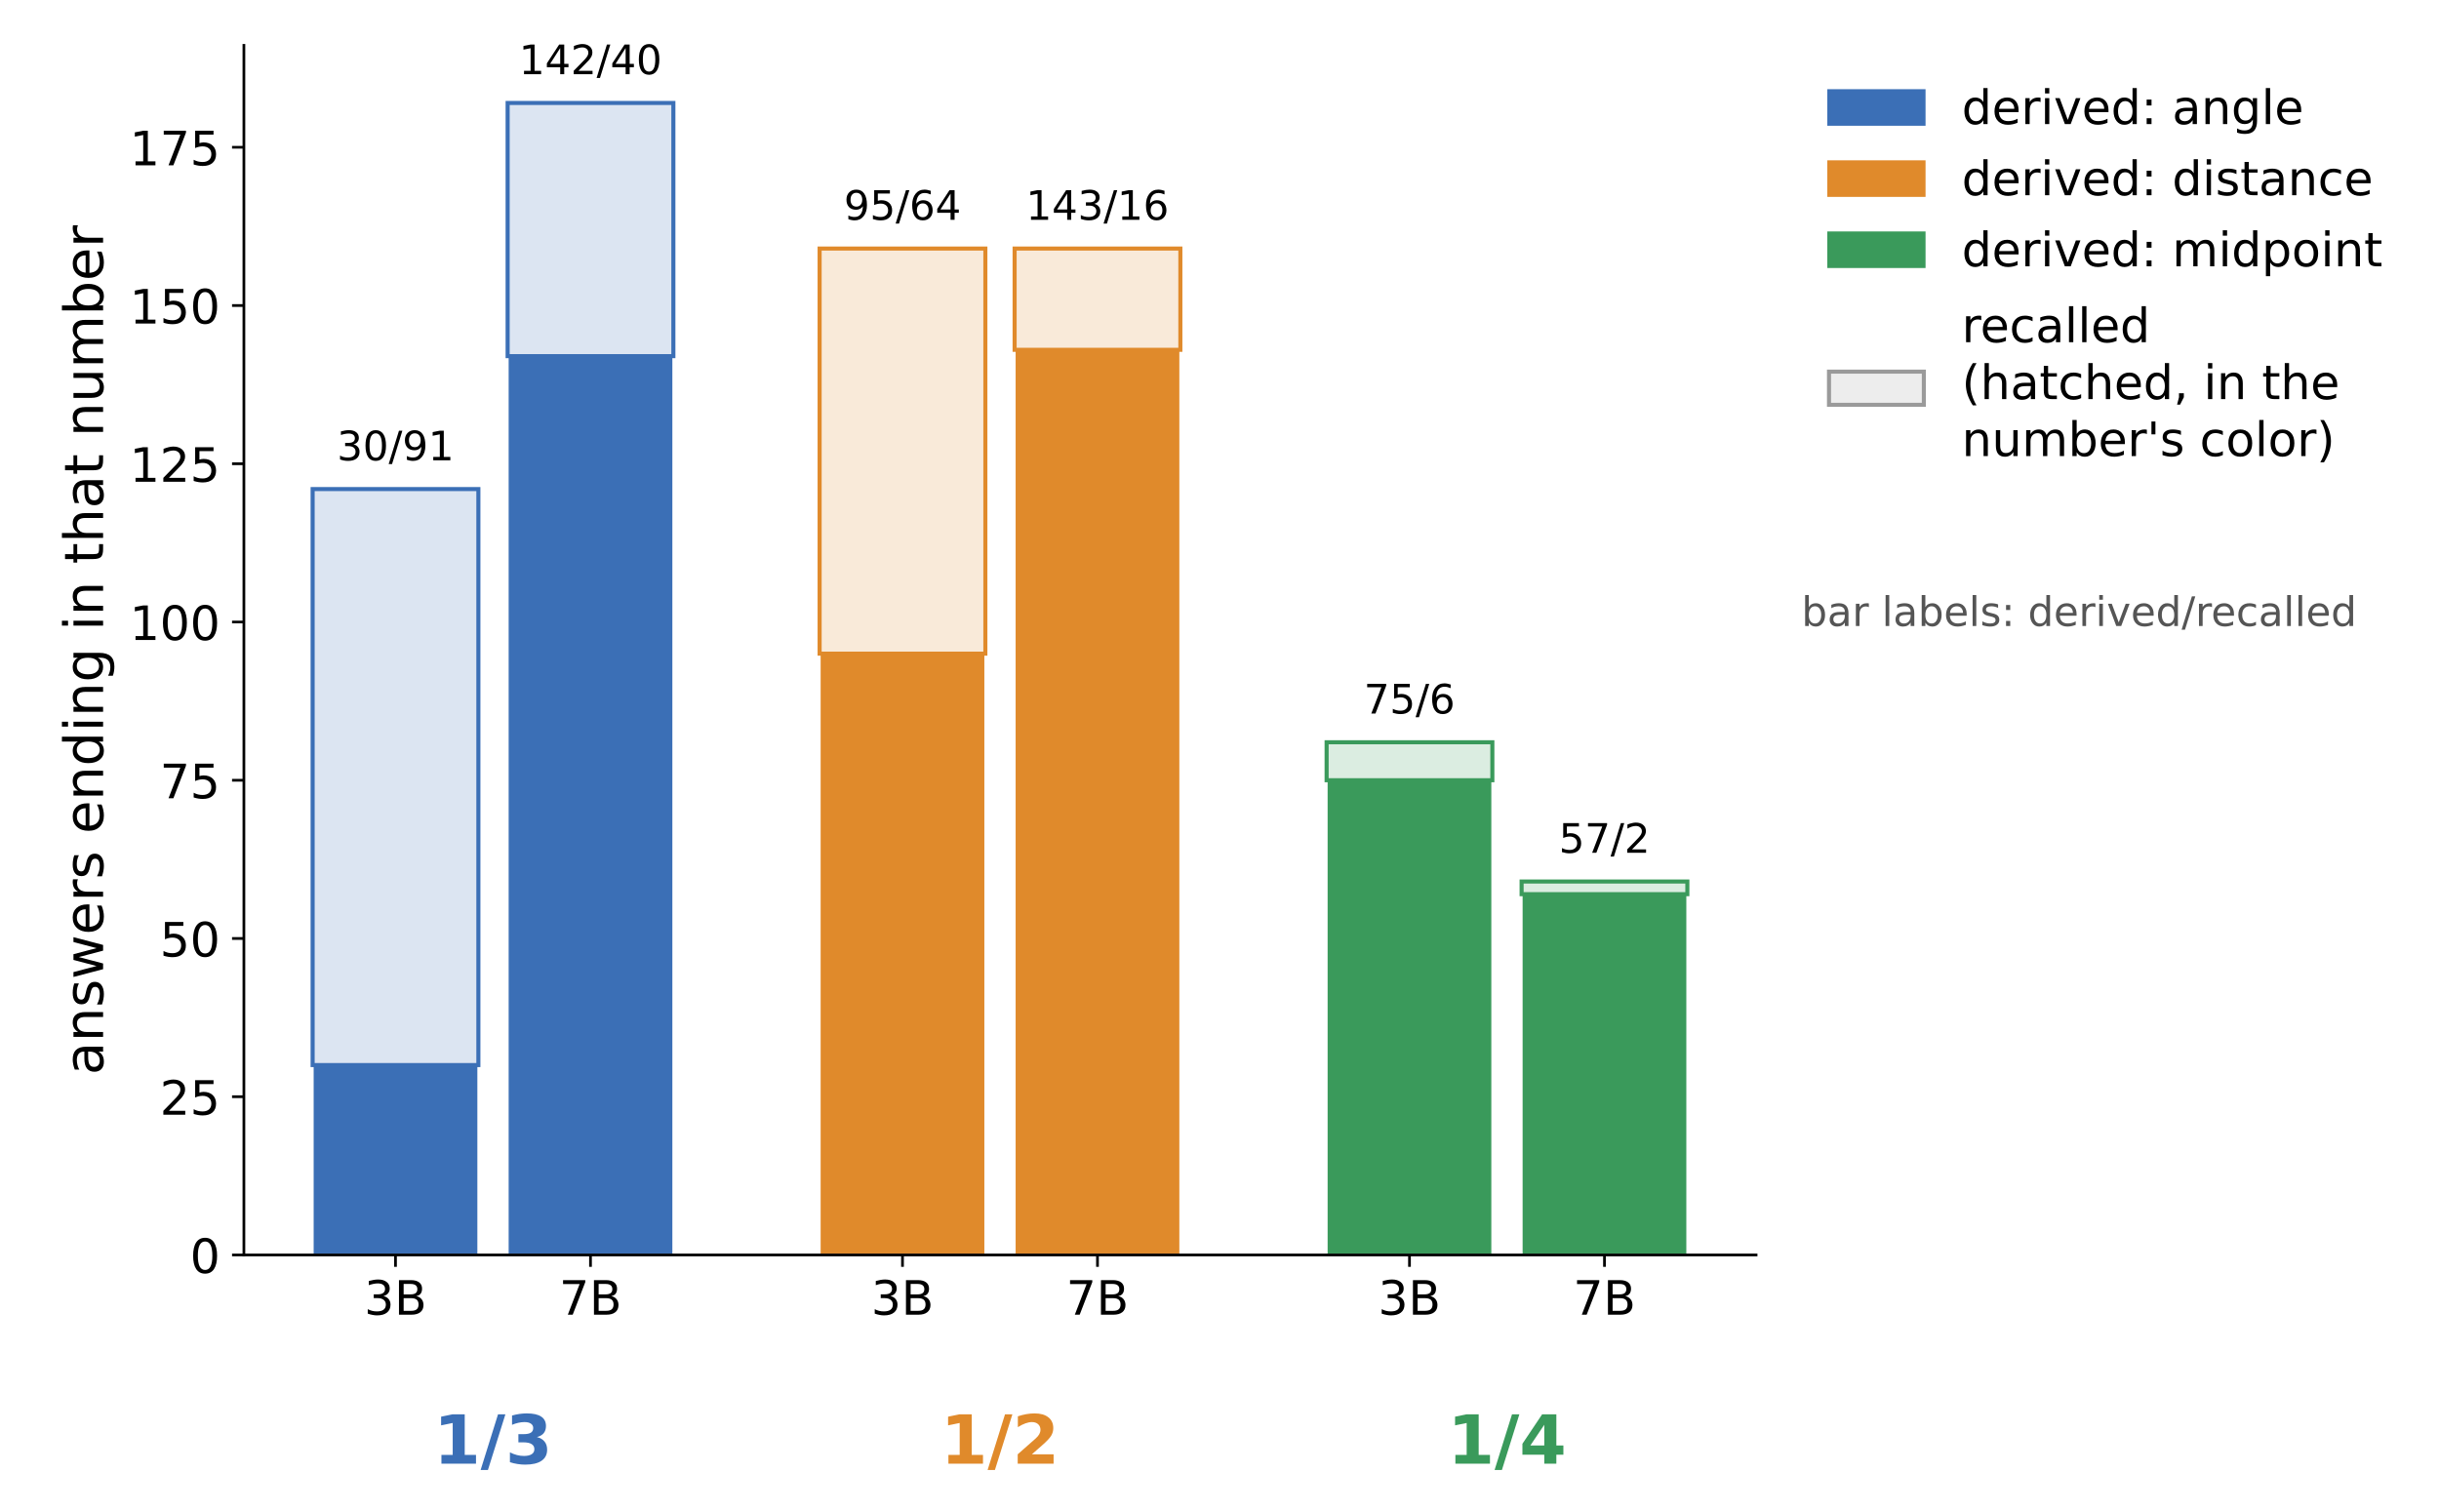
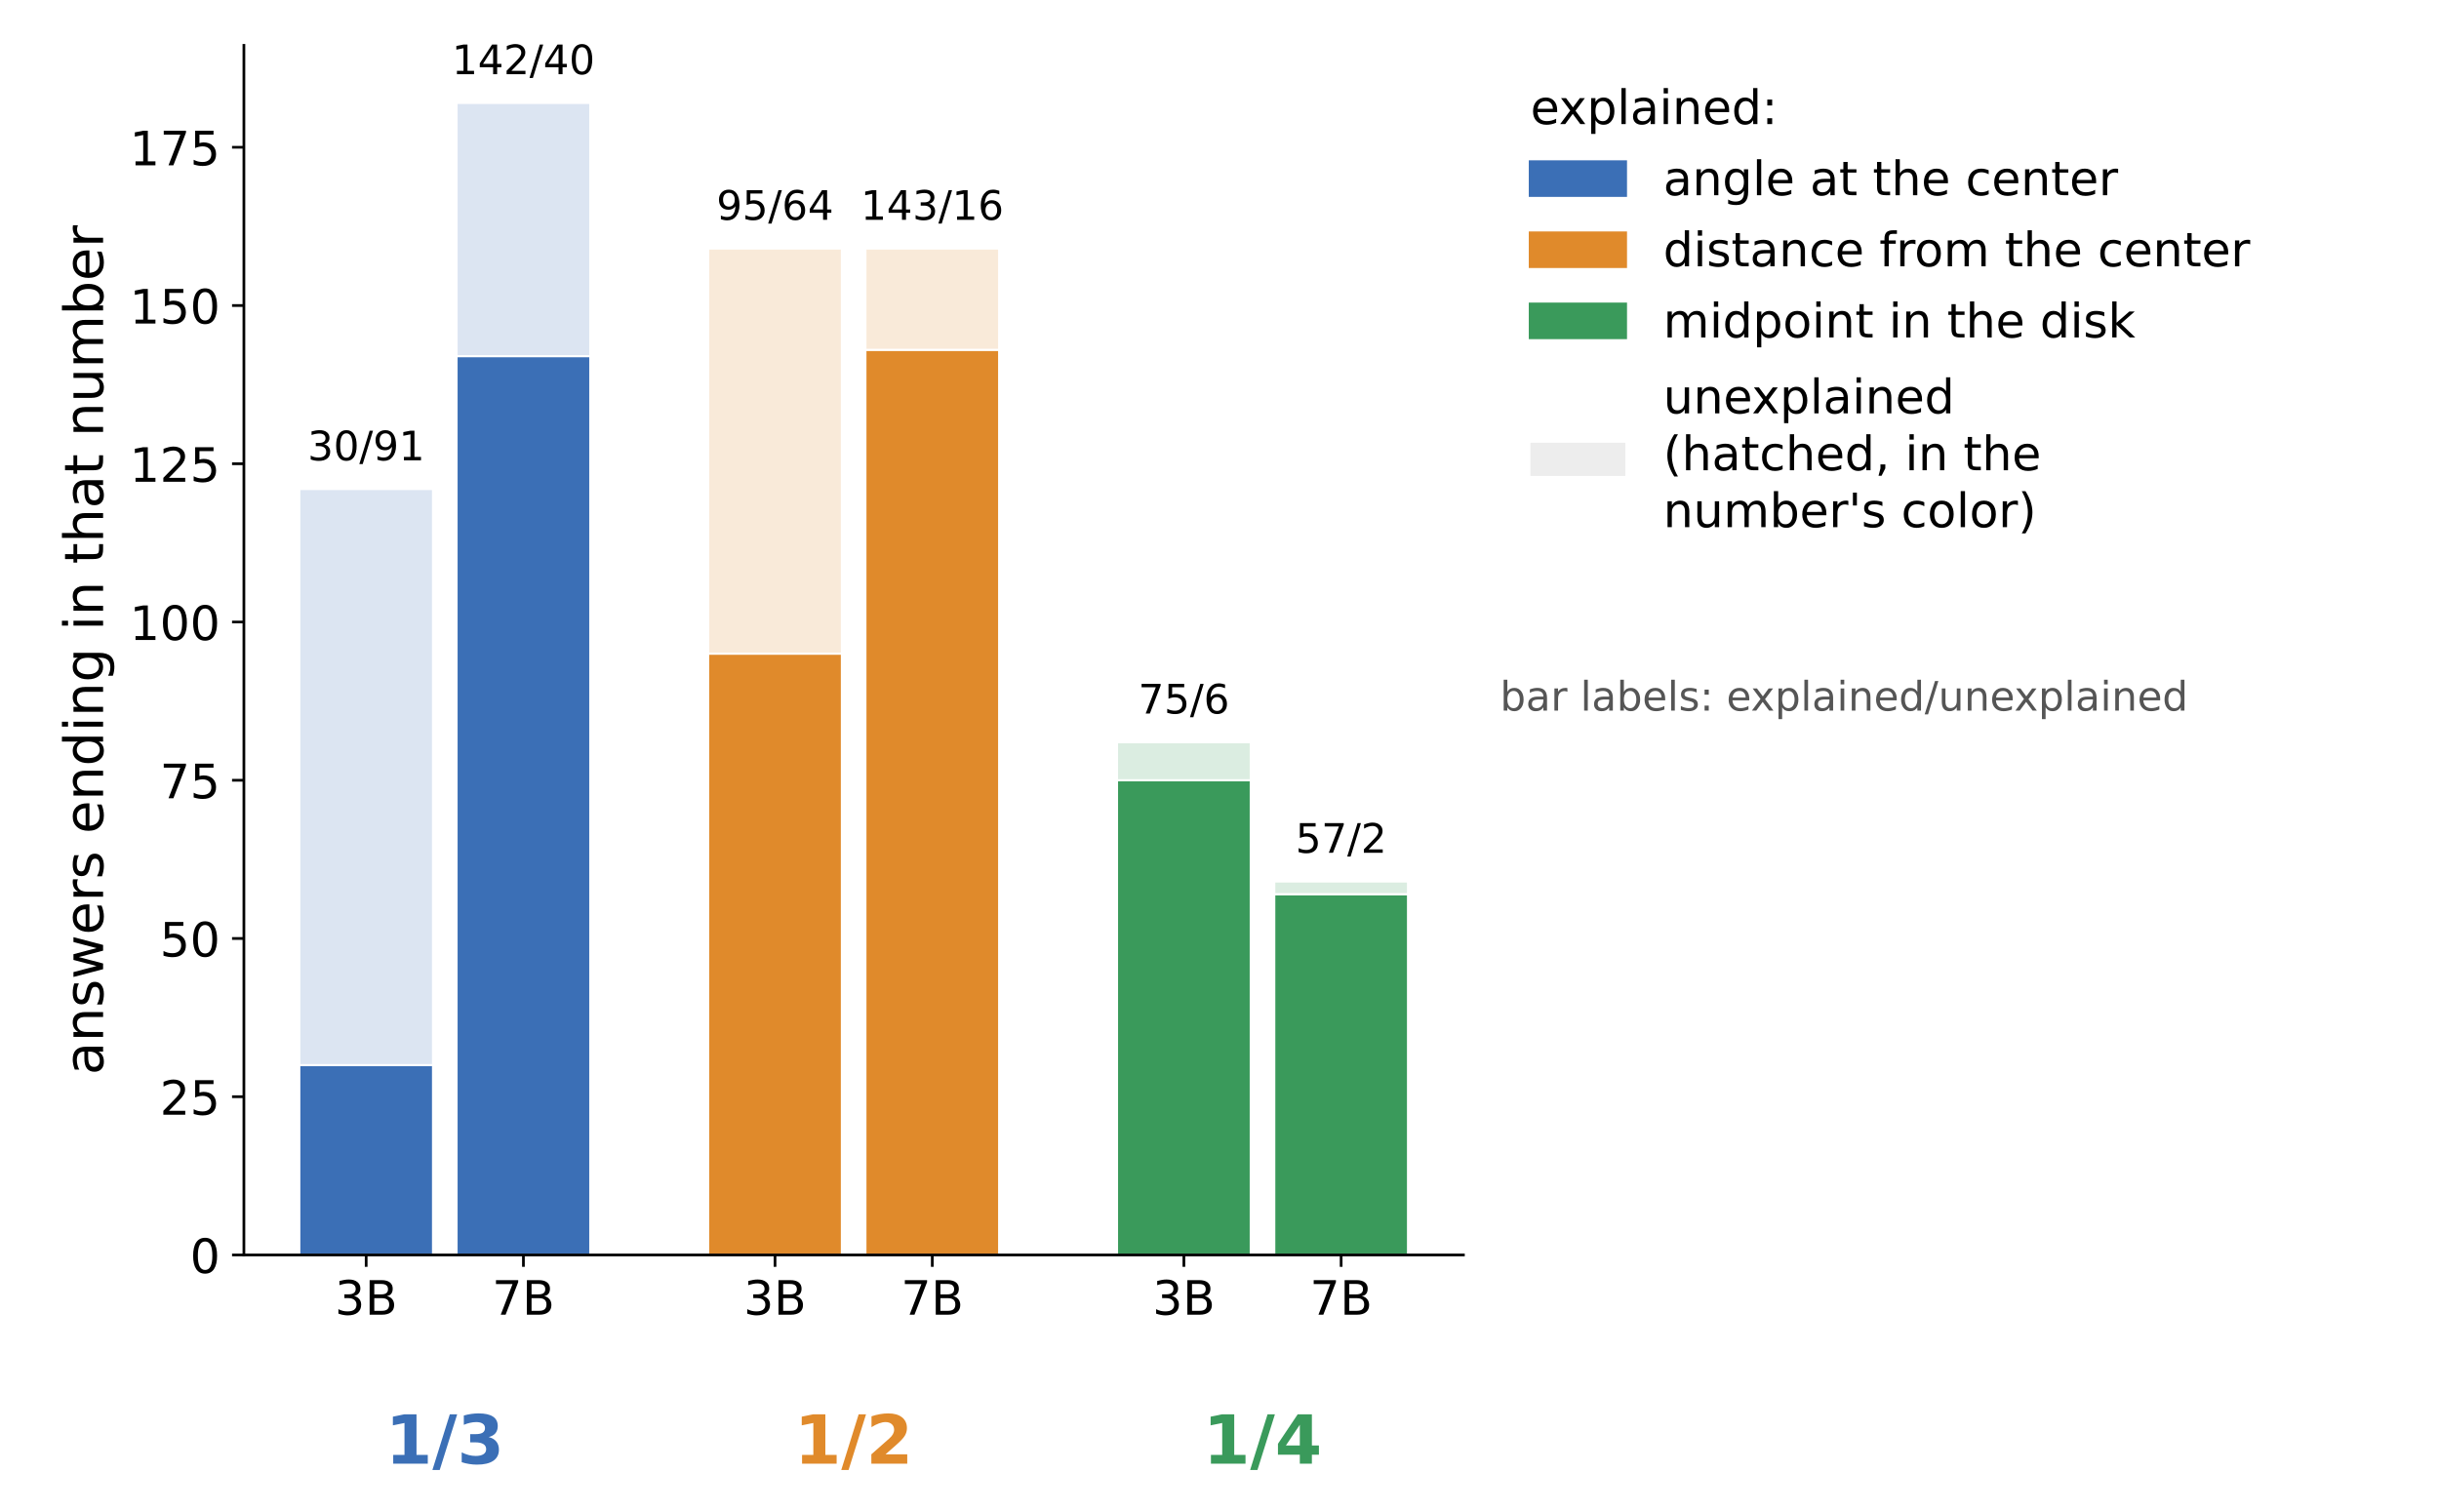
<svg xmlns="http://www.w3.org/2000/svg" xmlns:xlink="http://www.w3.org/1999/xlink" width="720pt" height="446.4pt" viewBox="0 0 720 446.4" version="1.1">
  <defs>
    <style type="text/css">*{stroke-linejoin: round; stroke-linecap: butt}</style>
  </defs>
  <g id="figure_1">
    <g id="patch_1">
      <path d="M 0 446.4  L 720 446.4  L 720 0  L 0 0  z " style="fill: #ffffff" />
    </g>
    <g id="axes_1">
      <g id="patch_2">
-         <path d="M 72 370.512  L 518.4 370.512  L 518.4 13.392  L 72 13.392  z " style="fill: #ffffff" />
+         <path d="M 72 370.512  L 432 370.512  L 432 13.392  L 72 13.392  z " style="fill: #ffffff" />
      </g>
      <g id="patch_3">
-         <path d="M 92.291 370.512  L 141.219 370.512  L 141.219 314.449  L 92.291 314.449  z " clip-path="url(#p66e56a28c6)" style="fill: #3b6fb6; stroke: #ffffff; stroke-width: 0.6; stroke-linejoin: miter" />
+         <path d="M 88.364 370.512  L 127.822 370.512  L 127.822 314.449  L 88.364 314.449  z " clip-path="url(#p44758e4e9a)" style="fill: #3b6fb6; stroke: #ffffff; stroke-width: 0.6; stroke-linejoin: miter" />
      </g>
      <g id="patch_4">
-         <path d="M 92.291 314.449  L 141.219 314.449  L 141.219 144.392  L 92.291 144.392  z " clip-path="url(#p66e56a28c6)" style="fill: url(#hb8c8ea4cb9); fill-opacity: 0.18; stroke: #3b6fb6; stroke-width: 1.2; stroke-linejoin: miter" />
+         <path d="M 88.364 314.449  L 127.822 314.449  L 127.822 144.392  L 88.364 144.392  z " clip-path="url(#p44758e4e9a)" style="fill: url(#hfc25419e8a); fill-opacity: 0.18" />
      </g>
      <g id="patch_5">
-         <path d="M 149.854 370.512  L 198.782 370.512  L 198.782 105.148  L 149.854 105.148  z " clip-path="url(#p66e56a28c6)" style="fill: #3b6fb6; stroke: #ffffff; stroke-width: 0.6; stroke-linejoin: miter" />
+         <path d="M 88.364 314.449  L 127.822 314.449  L 127.822 144.392  L 88.364 144.392  L 88.364 314.449  z " clip-path="url(#p44758e4e9a)" style="fill: none; stroke: #ffffff; stroke-width: 0.6; stroke-linejoin: miter" />
      </g>
      <g id="patch_6">
-         <path d="M 149.854 105.148  L 198.782 105.148  L 198.782 30.398  L 149.854 30.398  z " clip-path="url(#p66e56a28c6)" style="fill: url(#hb8c8ea4cb9); fill-opacity: 0.18; stroke: #3b6fb6; stroke-width: 1.2; stroke-linejoin: miter" />
+         <path d="M 134.785 370.512  L 174.244 370.512  L 174.244 105.148  L 134.785 105.148  z " clip-path="url(#p44758e4e9a)" style="fill: #3b6fb6; stroke: #ffffff; stroke-width: 0.6; stroke-linejoin: miter" />
      </g>
      <g id="patch_7">
-         <path d="M 241.954 370.512  L 290.883 370.512  L 290.883 192.98  L 241.954 192.98  z " clip-path="url(#p66e56a28c6)" style="fill: #e08a2b; stroke: #ffffff; stroke-width: 0.6; stroke-linejoin: miter" />
+         <path d="M 134.785 105.148  L 174.244 105.148  L 174.244 30.398  L 134.785 30.398  z " clip-path="url(#p44758e4e9a)" style="fill: url(#hfc25419e8a); fill-opacity: 0.18" />
      </g>
      <g id="patch_8">
-         <path d="M 241.954 192.98  L 290.883 192.98  L 290.883 73.379  L 241.954 73.379  z " clip-path="url(#p66e56a28c6)" style="fill: url(#hbbf4403961); fill-opacity: 0.18; stroke: #e08a2b; stroke-width: 1.2; stroke-linejoin: miter" />
+         <path d="M 134.785 105.148  L 174.244 105.148  L 174.244 30.398  L 134.785 30.398  L 134.785 105.148  z " clip-path="url(#p44758e4e9a)" style="fill: none; stroke: #ffffff; stroke-width: 0.6; stroke-linejoin: miter" />
      </g>
      <g id="patch_9">
-         <path d="M 299.517 370.512  L 348.446 370.512  L 348.446 103.279  L 299.517 103.279  z " clip-path="url(#p66e56a28c6)" style="fill: #e08a2b; stroke: #ffffff; stroke-width: 0.6; stroke-linejoin: miter" />
+         <path d="M 209.06 370.512  L 248.518 370.512  L 248.518 192.98  L 209.06 192.98  z " clip-path="url(#p44758e4e9a)" style="fill: #e08a2b; stroke: #ffffff; stroke-width: 0.6; stroke-linejoin: miter" />
      </g>
      <g id="patch_10">
-         <path d="M 299.517 103.279  L 348.446 103.279  L 348.446 73.379  L 299.517 73.379  z " clip-path="url(#p66e56a28c6)" style="fill: url(#hbbf4403961); fill-opacity: 0.18; stroke: #e08a2b; stroke-width: 1.2; stroke-linejoin: miter" />
+         <path d="M 209.06 192.98  L 248.518 192.98  L 248.518 73.379  L 209.06 73.379  z " clip-path="url(#p44758e4e9a)" style="fill: url(#h25a2dd1331); fill-opacity: 0.18" />
      </g>
      <g id="patch_11">
-         <path d="M 391.618 370.512  L 440.546 370.512  L 440.546 230.355  L 391.618 230.355  z " clip-path="url(#p66e56a28c6)" style="fill: #3a9a5b; stroke: #ffffff; stroke-width: 0.6; stroke-linejoin: miter" />
+         <path d="M 209.06 192.98  L 248.518 192.98  L 248.518 73.379  L 209.06 73.379  L 209.06 192.98  z " clip-path="url(#p44758e4e9a)" style="fill: none; stroke: #ffffff; stroke-width: 0.6; stroke-linejoin: miter" />
      </g>
      <g id="patch_12">
-         <path d="M 391.618 230.355  L 440.546 230.355  L 440.546 219.142  L 391.618 219.142  z " clip-path="url(#p66e56a28c6)" style="fill: url(#hfd6afb99ba); fill-opacity: 0.18; stroke: #3a9a5b; stroke-width: 1.2; stroke-linejoin: miter" />
+         <path d="M 255.482 370.512  L 294.94 370.512  L 294.94 103.279  L 255.482 103.279  z " clip-path="url(#p44758e4e9a)" style="fill: #e08a2b; stroke: #ffffff; stroke-width: 0.6; stroke-linejoin: miter" />
      </g>
      <g id="patch_13">
-         <path d="M 449.181 370.512  L 498.109 370.512  L 498.109 263.993  L 449.181 263.993  z " clip-path="url(#p66e56a28c6)" style="fill: #3a9a5b; stroke: #ffffff; stroke-width: 0.6; stroke-linejoin: miter" />
+         <path d="M 255.482 103.279  L 294.94 103.279  L 294.94 73.379  L 255.482 73.379  z " clip-path="url(#p44758e4e9a)" style="fill: url(#h25a2dd1331); fill-opacity: 0.18" />
      </g>
      <g id="patch_14">
-         <path d="M 449.181 263.993  L 498.109 263.993  L 498.109 260.255  L 449.181 260.255  z " clip-path="url(#p66e56a28c6)" style="fill: url(#hfd6afb99ba); fill-opacity: 0.18; stroke: #3a9a5b; stroke-width: 1.2; stroke-linejoin: miter" />
+         <path d="M 255.482 103.279  L 294.94 103.279  L 294.94 73.379  L 255.482 73.379  L 255.482 103.279  z " clip-path="url(#p44758e4e9a)" style="fill: none; stroke: #ffffff; stroke-width: 0.6; stroke-linejoin: miter" />
+       </g>
+       <g id="patch_15">
+         <path d="M 329.756 370.512  L 369.215 370.512  L 369.215 230.355  L 329.756 230.355  z " clip-path="url(#p44758e4e9a)" style="fill: #3a9a5b; stroke: #ffffff; stroke-width: 0.6; stroke-linejoin: miter" />
+       </g>
+       <g id="patch_16">
+         <path d="M 329.756 230.355  L 369.215 230.355  L 369.215 219.142  L 329.756 219.142  z " clip-path="url(#p44758e4e9a)" style="fill: url(#h99ee262698); fill-opacity: 0.18" />
+       </g>
+       <g id="patch_17">
+         <path d="M 329.756 230.355  L 369.215 230.355  L 369.215 219.142  L 329.756 219.142  L 329.756 230.355  z " clip-path="url(#p44758e4e9a)" style="fill: none; stroke: #ffffff; stroke-width: 0.6; stroke-linejoin: miter" />
+       </g>
+       <g id="patch_18">
+         <path d="M 376.178 370.512  L 415.636 370.512  L 415.636 263.993  L 376.178 263.993  z " clip-path="url(#p44758e4e9a)" style="fill: #3a9a5b; stroke: #ffffff; stroke-width: 0.6; stroke-linejoin: miter" />
+       </g>
+       <g id="patch_19">
+         <path d="M 376.178 263.993  L 415.636 263.993  L 415.636 260.255  L 376.178 260.255  z " clip-path="url(#p44758e4e9a)" style="fill: url(#h99ee262698); fill-opacity: 0.18" />
+       </g>
+       <g id="patch_20">
+         <path d="M 376.178 263.993  L 415.636 263.993  L 415.636 260.255  L 376.178 260.255  L 376.178 263.993  z " clip-path="url(#p44758e4e9a)" style="fill: none; stroke: #ffffff; stroke-width: 0.6; stroke-linejoin: miter" />
      </g>
      <g id="matplotlib.axis_1">
        <g id="xtick_1">
          <g id="line2d_1">
            <defs>
-               <path id="m161b1c8868" d="M 0 0  L 0 3.5  " style="stroke: #000000; stroke-width: 0.8" />
+               <path id="m05c727a100" d="M 0 0  L 0 3.5  " style="stroke: #000000; stroke-width: 0.8" />
            </defs>
            <g>
-               <use xlink:href="#m161b1c8868" x="116.755" y="370.512" style="stroke: #000000; stroke-width: 0.8" />
+               <use xlink:href="#m05c727a100" x="108.093" y="370.512" style="stroke: #000000; stroke-width: 0.8" />
            </g>
          </g>
          <g id="text_1">
-             <text style="font-size: 14px; font-family: 'DejaVu Sans', 'Bitstream Vera Sans', 'Computer Modern Sans Serif', 'Lucida Grande', 'Verdana', 'Geneva', 'Lucid', 'Arial', 'Helvetica', 'Avant Garde', sans-serif; text-anchor: middle" x="116.755" y="388.149" transform="rotate(-0 116.7551 388.1487)">3B</text>
+             <text style="font-size: 14px; font-family: 'DejaVu Sans', 'Bitstream Vera Sans', 'Computer Modern Sans Serif', 'Lucida Grande', 'Verdana', 'Geneva', 'Lucid', 'Arial', 'Helvetica', 'Avant Garde', sans-serif; text-anchor: middle" x="108.093" y="388.149" transform="rotate(-0 108.0928 388.1487)">3B</text>
          </g>
        </g>
        <g id="xtick_2">
          <g id="line2d_2">
            <g>
-               <use xlink:href="#m161b1c8868" x="174.318" y="370.512" style="stroke: #000000; stroke-width: 0.8" />
+               <use xlink:href="#m05c727a100" x="154.515" y="370.512" style="stroke: #000000; stroke-width: 0.8" />
            </g>
          </g>
          <g id="text_2">
-             <text style="font-size: 14px; font-family: 'DejaVu Sans', 'Bitstream Vera Sans', 'Computer Modern Sans Serif', 'Lucida Grande', 'Verdana', 'Geneva', 'Lucid', 'Arial', 'Helvetica', 'Avant Garde', sans-serif; text-anchor: middle" x="174.318" y="388.149" transform="rotate(-0 174.318 388.1487)">7B</text>
+             <text style="font-size: 14px; font-family: 'DejaVu Sans', 'Bitstream Vera Sans', 'Computer Modern Sans Serif', 'Lucida Grande', 'Verdana', 'Geneva', 'Lucid', 'Arial', 'Helvetica', 'Avant Garde', sans-serif; text-anchor: middle" x="154.515" y="388.149" transform="rotate(-0 154.5145 388.1487)">7B</text>
          </g>
        </g>
        <g id="xtick_3">
          <g id="line2d_3">
            <g>
-               <use xlink:href="#m161b1c8868" x="266.419" y="370.512" style="stroke: #000000; stroke-width: 0.8" />
+               <use xlink:href="#m05c727a100" x="228.789" y="370.512" style="stroke: #000000; stroke-width: 0.8" />
            </g>
          </g>
          <g id="text_3">
-             <text style="font-size: 14px; font-family: 'DejaVu Sans', 'Bitstream Vera Sans', 'Computer Modern Sans Serif', 'Lucida Grande', 'Verdana', 'Geneva', 'Lucid', 'Arial', 'Helvetica', 'Avant Garde', sans-serif; text-anchor: middle" x="266.419" y="388.149" transform="rotate(-0 266.4186 388.1487)">3B</text>
+             <text style="font-size: 14px; font-family: 'DejaVu Sans', 'Bitstream Vera Sans', 'Computer Modern Sans Serif', 'Lucida Grande', 'Verdana', 'Geneva', 'Lucid', 'Arial', 'Helvetica', 'Avant Garde', sans-serif; text-anchor: middle" x="228.789" y="388.149" transform="rotate(-0 228.7892 388.1487)">3B</text>
          </g>
        </g>
        <g id="xtick_4">
          <g id="line2d_4">
            <g>
-               <use xlink:href="#m161b1c8868" x="323.981" y="370.512" style="stroke: #000000; stroke-width: 0.8" />
+               <use xlink:href="#m05c727a100" x="275.211" y="370.512" style="stroke: #000000; stroke-width: 0.8" />
            </g>
          </g>
          <g id="text_4">
-             <text style="font-size: 14px; font-family: 'DejaVu Sans', 'Bitstream Vera Sans', 'Computer Modern Sans Serif', 'Lucida Grande', 'Verdana', 'Geneva', 'Lucid', 'Arial', 'Helvetica', 'Avant Garde', sans-serif; text-anchor: middle" x="323.981" y="388.149" transform="rotate(-0 323.9814 388.1487)">7B</text>
+             <text style="font-size: 14px; font-family: 'DejaVu Sans', 'Bitstream Vera Sans', 'Computer Modern Sans Serif', 'Lucida Grande', 'Verdana', 'Geneva', 'Lucid', 'Arial', 'Helvetica', 'Avant Garde', sans-serif; text-anchor: middle" x="275.211" y="388.149" transform="rotate(-0 275.2108 388.1487)">7B</text>
          </g>
        </g>
        <g id="xtick_5">
          <g id="line2d_5">
            <g>
-               <use xlink:href="#m161b1c8868" x="416.082" y="370.512" style="stroke: #000000; stroke-width: 0.8" />
+               <use xlink:href="#m05c727a100" x="349.485" y="370.512" style="stroke: #000000; stroke-width: 0.8" />
            </g>
          </g>
          <g id="text_5">
-             <text style="font-size: 14px; font-family: 'DejaVu Sans', 'Bitstream Vera Sans', 'Computer Modern Sans Serif', 'Lucida Grande', 'Verdana', 'Geneva', 'Lucid', 'Arial', 'Helvetica', 'Avant Garde', sans-serif; text-anchor: middle" x="416.082" y="388.149" transform="rotate(-0 416.082 388.1487)">3B</text>
+             <text style="font-size: 14px; font-family: 'DejaVu Sans', 'Bitstream Vera Sans', 'Computer Modern Sans Serif', 'Lucida Grande', 'Verdana', 'Geneva', 'Lucid', 'Arial', 'Helvetica', 'Avant Garde', sans-serif; text-anchor: middle" x="349.485" y="388.149" transform="rotate(-0 349.4855 388.1487)">3B</text>
          </g>
        </g>
        <g id="xtick_6">
          <g id="line2d_6">
            <g>
-               <use xlink:href="#m161b1c8868" x="473.645" y="370.512" style="stroke: #000000; stroke-width: 0.8" />
+               <use xlink:href="#m05c727a100" x="395.907" y="370.512" style="stroke: #000000; stroke-width: 0.8" />
            </g>
          </g>
          <g id="text_6">
-             <text style="font-size: 14px; font-family: 'DejaVu Sans', 'Bitstream Vera Sans', 'Computer Modern Sans Serif', 'Lucida Grande', 'Verdana', 'Geneva', 'Lucid', 'Arial', 'Helvetica', 'Avant Garde', sans-serif; text-anchor: middle" x="473.645" y="388.149" transform="rotate(-0 473.6449 388.1487)">7B</text>
+             <text style="font-size: 14px; font-family: 'DejaVu Sans', 'Bitstream Vera Sans', 'Computer Modern Sans Serif', 'Lucida Grande', 'Verdana', 'Geneva', 'Lucid', 'Arial', 'Helvetica', 'Avant Garde', sans-serif; text-anchor: middle" x="395.907" y="388.149" transform="rotate(-0 395.9072 388.1487)">7B</text>
          </g>
        </g>
      </g>
      <g id="matplotlib.axis_2">
        <g id="ytick_1">
          <g id="line2d_7">
            <defs>
-               <path id="m5f6cf60e3f" d="M 0 0  L -3.5 0  " style="stroke: #000000; stroke-width: 0.8" />
+               <path id="mb18a2d673c" d="M 0 0  L -3.5 0  " style="stroke: #000000; stroke-width: 0.8" />
            </defs>
            <g>
-               <use xlink:href="#m5f6cf60e3f" x="72" y="370.512" style="stroke: #000000; stroke-width: 0.8" />
+               <use xlink:href="#mb18a2d673c" x="72" y="370.512" style="stroke: #000000; stroke-width: 0.8" />
            </g>
          </g>
          <g id="text_7">
            <text style="font-size: 14px; font-family: 'DejaVu Sans', 'Bitstream Vera Sans', 'Computer Modern Sans Serif', 'Lucida Grande', 'Verdana', 'Geneva', 'Lucid', 'Arial', 'Helvetica', 'Avant Garde', sans-serif; text-anchor: end" x="65" y="375.83" transform="rotate(-0 65 375.8304)">0</text>
          </g>
        </g>
        <g id="ytick_2">
          <g id="line2d_8">
            <g>
-               <use xlink:href="#m5f6cf60e3f" x="72" y="323.793" style="stroke: #000000; stroke-width: 0.8" />
+               <use xlink:href="#mb18a2d673c" x="72" y="323.793" style="stroke: #000000; stroke-width: 0.8" />
            </g>
          </g>
          <g id="text_8">
            <text style="font-size: 14px; font-family: 'DejaVu Sans', 'Bitstream Vera Sans', 'Computer Modern Sans Serif', 'Lucida Grande', 'Verdana', 'Geneva', 'Lucid', 'Arial', 'Helvetica', 'Avant Garde', sans-serif; text-anchor: end" x="65" y="329.111" transform="rotate(-0 65 329.1114)">25</text>
          </g>
        </g>
        <g id="ytick_3">
          <g id="line2d_9">
            <g>
-               <use xlink:href="#m5f6cf60e3f" x="72" y="277.074" style="stroke: #000000; stroke-width: 0.8" />
+               <use xlink:href="#mb18a2d673c" x="72" y="277.074" style="stroke: #000000; stroke-width: 0.8" />
            </g>
          </g>
          <g id="text_9">
            <text style="font-size: 14px; font-family: 'DejaVu Sans', 'Bitstream Vera Sans', 'Computer Modern Sans Serif', 'Lucida Grande', 'Verdana', 'Geneva', 'Lucid', 'Arial', 'Helvetica', 'Avant Garde', sans-serif; text-anchor: end" x="65" y="282.392" transform="rotate(-0 65 282.3924)">50</text>
          </g>
        </g>
        <g id="ytick_4">
          <g id="line2d_10">
            <g>
-               <use xlink:href="#m5f6cf60e3f" x="72" y="230.355" style="stroke: #000000; stroke-width: 0.8" />
+               <use xlink:href="#mb18a2d673c" x="72" y="230.355" style="stroke: #000000; stroke-width: 0.8" />
            </g>
          </g>
          <g id="text_10">
            <text style="font-size: 14px; font-family: 'DejaVu Sans', 'Bitstream Vera Sans', 'Computer Modern Sans Serif', 'Lucida Grande', 'Verdana', 'Geneva', 'Lucid', 'Arial', 'Helvetica', 'Avant Garde', sans-serif; text-anchor: end" x="65" y="235.673" transform="rotate(-0 65 235.6734)">75</text>
          </g>
        </g>
        <g id="ytick_5">
          <g id="line2d_11">
            <g>
-               <use xlink:href="#m5f6cf60e3f" x="72" y="183.636" style="stroke: #000000; stroke-width: 0.8" />
+               <use xlink:href="#mb18a2d673c" x="72" y="183.636" style="stroke: #000000; stroke-width: 0.8" />
            </g>
          </g>
          <g id="text_11">
            <text style="font-size: 14px; font-family: 'DejaVu Sans', 'Bitstream Vera Sans', 'Computer Modern Sans Serif', 'Lucida Grande', 'Verdana', 'Geneva', 'Lucid', 'Arial', 'Helvetica', 'Avant Garde', sans-serif; text-anchor: end" x="65" y="188.954" transform="rotate(-0 65 188.9544)">100</text>
          </g>
        </g>
        <g id="ytick_6">
          <g id="line2d_12">
            <g>
-               <use xlink:href="#m5f6cf60e3f" x="72" y="136.917" style="stroke: #000000; stroke-width: 0.8" />
+               <use xlink:href="#mb18a2d673c" x="72" y="136.917" style="stroke: #000000; stroke-width: 0.8" />
            </g>
          </g>
          <g id="text_12">
            <text style="font-size: 14px; font-family: 'DejaVu Sans', 'Bitstream Vera Sans', 'Computer Modern Sans Serif', 'Lucida Grande', 'Verdana', 'Geneva', 'Lucid', 'Arial', 'Helvetica', 'Avant Garde', sans-serif; text-anchor: end" x="65" y="142.235" transform="rotate(-0 65 142.2354)">125</text>
          </g>
        </g>
        <g id="ytick_7">
          <g id="line2d_13">
            <g>
-               <use xlink:href="#m5f6cf60e3f" x="72" y="90.198" style="stroke: #000000; stroke-width: 0.8" />
+               <use xlink:href="#mb18a2d673c" x="72" y="90.198" style="stroke: #000000; stroke-width: 0.8" />
            </g>
          </g>
          <g id="text_13">
            <text style="font-size: 14px; font-family: 'DejaVu Sans', 'Bitstream Vera Sans', 'Computer Modern Sans Serif', 'Lucida Grande', 'Verdana', 'Geneva', 'Lucid', 'Arial', 'Helvetica', 'Avant Garde', sans-serif; text-anchor: end" x="65" y="95.516" transform="rotate(-0 65 95.51639)">150</text>
          </g>
        </g>
        <g id="ytick_8">
          <g id="line2d_14">
            <g>
-               <use xlink:href="#m5f6cf60e3f" x="72" y="43.479" style="stroke: #000000; stroke-width: 0.8" />
+               <use xlink:href="#mb18a2d673c" x="72" y="43.479" style="stroke: #000000; stroke-width: 0.8" />
            </g>
          </g>
          <g id="text_14">
            <text style="font-size: 14px; font-family: 'DejaVu Sans', 'Bitstream Vera Sans', 'Computer Modern Sans Serif', 'Lucida Grande', 'Verdana', 'Geneva', 'Lucid', 'Arial', 'Helvetica', 'Avant Garde', sans-serif; text-anchor: end" x="65" y="48.797" transform="rotate(-0 65 48.79739)">175</text>
          </g>
        </g>
        <g id="text_15">
          <text style="font-size: 16px; font-family: 'DejaVu Sans', 'Bitstream Vera Sans', 'Computer Modern Sans Serif', 'Lucida Grande', 'Verdana', 'Geneva', 'Lucid', 'Arial', 'Helvetica', 'Avant Garde', sans-serif; text-anchor: middle" x="30.434" y="191.952" transform="rotate(-90 30.43375 191.952)">answers ending in that number</text>
        </g>
      </g>
-       <g id="patch_15">
+       <g id="patch_21">
        <path d="M 72 370.512  L 72 13.392  " style="fill: none; stroke: #000000; stroke-width: 0.8; stroke-linejoin: miter; stroke-linecap: square" />
      </g>
-       <g id="patch_16">
-         <path d="M 72 370.512  L 518.4 370.512  " style="fill: none; stroke: #000000; stroke-width: 0.8; stroke-linejoin: miter; stroke-linecap: square" />
+       <g id="patch_22">
+         <path d="M 72 370.512  L 432 370.512  " style="fill: none; stroke: #000000; stroke-width: 0.8; stroke-linejoin: miter; stroke-linecap: square" />
      </g>
      <g id="text_16">
-         <text style="font-size: 12px; font-family: 'DejaVu Sans', 'Bitstream Vera Sans', 'Computer Modern Sans Serif', 'Lucida Grande', 'Verdana', 'Geneva', 'Lucid', 'Arial', 'Helvetica', 'Avant Garde', sans-serif; text-anchor: middle" x="116.755" y="135.903" transform="rotate(-0 116.7551 135.903)">30/91</text>
+         <text style="font-size: 12px; font-family: 'DejaVu Sans', 'Bitstream Vera Sans', 'Computer Modern Sans Serif', 'Lucida Grande', 'Verdana', 'Geneva', 'Lucid', 'Arial', 'Helvetica', 'Avant Garde', sans-serif; text-anchor: middle" x="108.093" y="135.903" transform="rotate(-0 108.0928 135.903)">30/91</text>
      </g>
      <g id="text_17">
-         <text style="font-size: 12px; font-family: 'DejaVu Sans', 'Bitstream Vera Sans', 'Computer Modern Sans Serif', 'Lucida Grande', 'Verdana', 'Geneva', 'Lucid', 'Arial', 'Helvetica', 'Avant Garde', sans-serif; text-anchor: middle" x="174.318" y="21.909" transform="rotate(-0 174.318 21.90862)">142/40</text>
+         <text style="font-size: 12px; font-family: 'DejaVu Sans', 'Bitstream Vera Sans', 'Computer Modern Sans Serif', 'Lucida Grande', 'Verdana', 'Geneva', 'Lucid', 'Arial', 'Helvetica', 'Avant Garde', sans-serif; text-anchor: middle" x="154.515" y="21.909" transform="rotate(-0 154.5145 21.90862)">142/40</text>
      </g>
      <g id="text_18">
-         <text style="font-weight: 700; font-size: 20px; font-family: 'DejaVu Sans', 'Bitstream Vera Sans', 'Computer Modern Sans Serif', 'Lucida Grande', 'Verdana', 'Geneva', 'Lucid', 'Arial', 'Helvetica', 'Avant Garde', sans-serif; text-anchor: middle; fill: #3b6fb6" x="145.537" y="432.133" transform="rotate(-0 145.5366 432.1329)">1/3</text>
+         <text style="font-weight: 700; font-size: 20px; font-family: 'DejaVu Sans', 'Bitstream Vera Sans', 'Computer Modern Sans Serif', 'Lucida Grande', 'Verdana', 'Geneva', 'Lucid', 'Arial', 'Helvetica', 'Avant Garde', sans-serif; text-anchor: middle; fill: #3b6fb6" x="131.304" y="432.133" transform="rotate(-0 131.3037 432.1329)">1/3</text>
      </g>
      <g id="text_19">
-         <text style="font-size: 12px; font-family: 'DejaVu Sans', 'Bitstream Vera Sans', 'Computer Modern Sans Serif', 'Lucida Grande', 'Verdana', 'Geneva', 'Lucid', 'Arial', 'Helvetica', 'Avant Garde', sans-serif; text-anchor: middle" x="266.419" y="64.89" transform="rotate(-0 266.4186 64.8901)">95/64</text>
+         <text style="font-size: 12px; font-family: 'DejaVu Sans', 'Bitstream Vera Sans', 'Computer Modern Sans Serif', 'Lucida Grande', 'Verdana', 'Geneva', 'Lucid', 'Arial', 'Helvetica', 'Avant Garde', sans-serif; text-anchor: middle" x="228.789" y="64.89" transform="rotate(-0 228.7892 64.8901)">95/64</text>
      </g>
      <g id="text_20">
-         <text style="font-size: 12px; font-family: 'DejaVu Sans', 'Bitstream Vera Sans', 'Computer Modern Sans Serif', 'Lucida Grande', 'Verdana', 'Geneva', 'Lucid', 'Arial', 'Helvetica', 'Avant Garde', sans-serif; text-anchor: middle" x="323.981" y="64.89" transform="rotate(-0 323.9814 64.8901)">143/16</text>
+         <text style="font-size: 12px; font-family: 'DejaVu Sans', 'Bitstream Vera Sans', 'Computer Modern Sans Serif', 'Lucida Grande', 'Verdana', 'Geneva', 'Lucid', 'Arial', 'Helvetica', 'Avant Garde', sans-serif; text-anchor: middle" x="275.211" y="64.89" transform="rotate(-0 275.2108 64.8901)">143/16</text>
      </g>
      <g id="text_21">
-         <text style="font-weight: 700; font-size: 20px; font-family: 'DejaVu Sans', 'Bitstream Vera Sans', 'Computer Modern Sans Serif', 'Lucida Grande', 'Verdana', 'Geneva', 'Lucid', 'Arial', 'Helvetica', 'Avant Garde', sans-serif; text-anchor: middle; fill: #e08a2b" x="295.2" y="432.133" transform="rotate(-0 295.2 432.1329)">1/2</text>
+         <text style="font-weight: 700; font-size: 20px; font-family: 'DejaVu Sans', 'Bitstream Vera Sans', 'Computer Modern Sans Serif', 'Lucida Grande', 'Verdana', 'Geneva', 'Lucid', 'Arial', 'Helvetica', 'Avant Garde', sans-serif; text-anchor: middle; fill: #e08a2b" x="252" y="432.133" transform="rotate(-0 252 432.1329)">1/2</text>
      </g>
      <g id="text_22">
-         <text style="font-size: 12px; font-family: 'DejaVu Sans', 'Bitstream Vera Sans', 'Computer Modern Sans Serif', 'Lucida Grande', 'Verdana', 'Geneva', 'Lucid', 'Arial', 'Helvetica', 'Avant Garde', sans-serif; text-anchor: middle" x="416.082" y="210.653" transform="rotate(-0 416.082 210.6534)">75/6</text>
+         <text style="font-size: 12px; font-family: 'DejaVu Sans', 'Bitstream Vera Sans', 'Computer Modern Sans Serif', 'Lucida Grande', 'Verdana', 'Geneva', 'Lucid', 'Arial', 'Helvetica', 'Avant Garde', sans-serif; text-anchor: middle" x="349.485" y="210.653" transform="rotate(-0 349.4855 210.6534)">75/6</text>
      </g>
      <g id="text_23">
-         <text style="font-size: 12px; font-family: 'DejaVu Sans', 'Bitstream Vera Sans', 'Computer Modern Sans Serif', 'Lucida Grande', 'Verdana', 'Geneva', 'Lucid', 'Arial', 'Helvetica', 'Avant Garde', sans-serif; text-anchor: middle" x="473.645" y="251.766" transform="rotate(-0 473.6449 251.7661)">57/2</text>
+         <text style="font-size: 12px; font-family: 'DejaVu Sans', 'Bitstream Vera Sans', 'Computer Modern Sans Serif', 'Lucida Grande', 'Verdana', 'Geneva', 'Lucid', 'Arial', 'Helvetica', 'Avant Garde', sans-serif; text-anchor: middle" x="395.907" y="251.766" transform="rotate(-0 395.9072 251.7661)">57/2</text>
      </g>
      <g id="text_24">
-         <text style="font-weight: 700; font-size: 20px; font-family: 'DejaVu Sans', 'Bitstream Vera Sans', 'Computer Modern Sans Serif', 'Lucida Grande', 'Verdana', 'Geneva', 'Lucid', 'Arial', 'Helvetica', 'Avant Garde', sans-serif; text-anchor: middle; fill: #3a9a5b" x="444.863" y="432.133" transform="rotate(-0 444.8634 432.1329)">1/4</text>
+         <text style="font-weight: 700; font-size: 20px; font-family: 'DejaVu Sans', 'Bitstream Vera Sans', 'Computer Modern Sans Serif', 'Lucida Grande', 'Verdana', 'Geneva', 'Lucid', 'Arial', 'Helvetica', 'Avant Garde', sans-serif; text-anchor: middle; fill: #3a9a5b" x="372.696" y="432.133" transform="rotate(-0 372.6963 432.1329)">1/4</text>
      </g>
      <g id="text_25">
-         <text style="font-size: 12px; font-family: 'DejaVu Sans', 'Bitstream Vera Sans', 'Computer Modern Sans Serif', 'Lucida Grande', 'Verdana', 'Geneva', 'Lucid', 'Arial', 'Helvetica', 'Avant Garde', sans-serif; text-anchor: start; fill: #555555" x="531.792" y="184.81" transform="rotate(-0 531.792 184.8096)">bar labels: derived/recalled</text>
+         <text style="font-size: 12px; font-family: 'DejaVu Sans', 'Bitstream Vera Sans', 'Computer Modern Sans Serif', 'Lucida Grande', 'Verdana', 'Geneva', 'Lucid', 'Arial', 'Helvetica', 'Avant Garde', sans-serif; text-anchor: start; fill: #555555" x="442.8" y="209.808" transform="rotate(-0 442.8 209.808)">bar labels: explained/unexplained</text>
      </g>
      <g id="legend_1">
-         <g id="patch_17">
-           <path d="M 539.928 36.63  L 567.928 36.63  L 567.928 26.83  L 539.928 26.83  z " style="fill: #3b6fb6; stroke: #3b6fb6; stroke-linejoin: miter" />
-         </g>
        <g id="text_26">
-           <text style="font-size: 14px; font-family: 'DejaVu Sans', 'Bitstream Vera Sans', 'Computer Modern Sans Serif', 'Lucida Grande', 'Verdana', 'Geneva', 'Lucid', 'Arial', 'Helvetica', 'Avant Garde', sans-serif; text-anchor: start" x="579.128" y="36.63" transform="rotate(-0 579.128 36.62981)">derived: angle</text>
-         </g>
-         <g id="patch_18">
-           <path d="M 539.928 57.631  L 567.928 57.631  L 567.928 47.831  L 539.928 47.831  z " style="fill: #e08a2b; stroke: #e08a2b; stroke-linejoin: miter" />
+           <text style="font-size: 14px; font-family: 'DejaVu Sans', 'Bitstream Vera Sans', 'Computer Modern Sans Serif', 'Lucida Grande', 'Verdana', 'Geneva', 'Lucid', 'Arial', 'Helvetica', 'Avant Garde', sans-serif; text-anchor: start" x="451.8" y="36.63" transform="rotate(-0 451.8 36.62981)">explained:</text>
+         </g>
+         <g id="patch_23">
+           <path d="M 451.8 57.631  L 479.8 57.631  L 479.8 47.831  L 451.8 47.831  z " style="fill: #3b6fb6; stroke: #3b6fb6; stroke-linejoin: miter" />
        </g>
        <g id="text_27">
-           <text style="font-size: 14px; font-family: 'DejaVu Sans', 'Bitstream Vera Sans', 'Computer Modern Sans Serif', 'Lucida Grande', 'Verdana', 'Geneva', 'Lucid', 'Arial', 'Helvetica', 'Avant Garde', sans-serif; text-anchor: start" x="579.128" y="57.631" transform="rotate(-0 579.128 57.63091)">derived: distance</text>
-         </g>
-         <g id="patch_19">
-           <path d="M 539.928 78.632  L 567.928 78.632  L 567.928 68.832  L 539.928 68.832  z " style="fill: #3a9a5b; stroke: #3a9a5b; stroke-linejoin: miter" />
+           <text style="font-size: 14px; font-family: 'DejaVu Sans', 'Bitstream Vera Sans', 'Computer Modern Sans Serif', 'Lucida Grande', 'Verdana', 'Geneva', 'Lucid', 'Arial', 'Helvetica', 'Avant Garde', sans-serif; text-anchor: start" x="491" y="57.631" transform="rotate(-0 491 57.63091)">angle at the center</text>
+         </g>
+         <g id="patch_24">
+           <path d="M 451.8 78.632  L 479.8 78.632  L 479.8 68.832  L 451.8 68.832  z " style="fill: #e08a2b; stroke: #e08a2b; stroke-linejoin: miter" />
        </g>
        <g id="text_28">
-           <text style="font-size: 14px; font-family: 'DejaVu Sans', 'Bitstream Vera Sans', 'Computer Modern Sans Serif', 'Lucida Grande', 'Verdana', 'Geneva', 'Lucid', 'Arial', 'Helvetica', 'Avant Garde', sans-serif; text-anchor: start" x="579.128" y="78.632" transform="rotate(-0 579.128 78.632)">derived: midpoint</text>
-         </g>
-         <g id="patch_20">
-           <path d="M 539.928 119.52  L 567.928 119.52  L 567.928 109.72  L 539.928 109.72  z " style="fill: url(#ha8c25033c0); fill-opacity: 0.18; stroke: #9a9a9a; stroke-width: 1.2; stroke-linejoin: miter" />
+           <text style="font-size: 14px; font-family: 'DejaVu Sans', 'Bitstream Vera Sans', 'Computer Modern Sans Serif', 'Lucida Grande', 'Verdana', 'Geneva', 'Lucid', 'Arial', 'Helvetica', 'Avant Garde', sans-serif; text-anchor: start" x="491" y="78.632" transform="rotate(-0 491 78.632)">distance from the center</text>
+         </g>
+         <g id="patch_25">
+           <path d="M 451.8 99.633  L 479.8 99.633  L 479.8 89.833  L 451.8 89.833  z " style="fill: #3a9a5b; stroke: #3a9a5b; stroke-linejoin: miter" />
        </g>
        <g id="text_29">
-           <text style="font-size: 14px; font-family: 'DejaVu Sans', 'Bitstream Vera Sans', 'Computer Modern Sans Serif', 'Lucida Grande', 'Verdana', 'Geneva', 'Lucid', 'Arial', 'Helvetica', 'Avant Garde', sans-serif" transform="translate(579.128 101.0345)">recalled</text>
-           <text style="font-size: 14px; font-family: 'DejaVu Sans', 'Bitstream Vera Sans', 'Computer Modern Sans Serif', 'Lucida Grande', 'Verdana', 'Geneva', 'Lucid', 'Arial', 'Helvetica', 'Avant Garde', sans-serif" transform="translate(579.128 117.8383)">(hatched, in the</text>
-           <text style="font-size: 14px; font-family: 'DejaVu Sans', 'Bitstream Vera Sans', 'Computer Modern Sans Serif', 'Lucida Grande', 'Verdana', 'Geneva', 'Lucid', 'Arial', 'Helvetica', 'Avant Garde', sans-serif" transform="translate(579.128 134.6421)">number's color)</text>
+           <text style="font-size: 14px; font-family: 'DejaVu Sans', 'Bitstream Vera Sans', 'Computer Modern Sans Serif', 'Lucida Grande', 'Verdana', 'Geneva', 'Lucid', 'Arial', 'Helvetica', 'Avant Garde', sans-serif; text-anchor: start" x="491" y="99.633" transform="rotate(-0 491 99.63309)">midpoint in the disk</text>
+         </g>
+         <g id="patch_26">
+           <path d="M 451.8 140.521  L 479.8 140.521  L 479.8 130.721  L 451.8 130.721  z " style="fill: url(#h8108f97e0d); fill-opacity: 0.18" />
+         </g>
+         <g id="text_30">
+           <text style="font-size: 14px; font-family: 'DejaVu Sans', 'Bitstream Vera Sans', 'Computer Modern Sans Serif', 'Lucida Grande', 'Verdana', 'Geneva', 'Lucid', 'Arial', 'Helvetica', 'Avant Garde', sans-serif" transform="translate(491 122.0356)">unexplained</text>
+           <text style="font-size: 14px; font-family: 'DejaVu Sans', 'Bitstream Vera Sans', 'Computer Modern Sans Serif', 'Lucida Grande', 'Verdana', 'Geneva', 'Lucid', 'Arial', 'Helvetica', 'Avant Garde', sans-serif" transform="translate(491 138.8394)">(hatched, in the</text>
+           <text style="font-size: 14px; font-family: 'DejaVu Sans', 'Bitstream Vera Sans', 'Computer Modern Sans Serif', 'Lucida Grande', 'Verdana', 'Geneva', 'Lucid', 'Arial', 'Helvetica', 'Avant Garde', sans-serif" transform="translate(491 155.6432)">number's color)</text>
        </g>
      </g>
    </g>
  </g>
  <defs>
-     <clipPath id="p66e56a28c6">
-       <rect x="72" y="13.392" width="446.4" height="357.12" />
+     <clipPath id="p44758e4e9a">
+       <rect x="72" y="13.392" width="360" height="357.12" />
    </clipPath>
  </defs>
  <defs>
-     <pattern id="hb8c8ea4cb9" patternUnits="userSpaceOnUse" x="0" y="0" width="72" height="72">
+     <pattern id="hfc25419e8a" patternUnits="userSpaceOnUse" x="0" y="0" width="72" height="72">
      <rect x="0" y="0" width="73" height="73" fill="#3b6fb6" />
      <path d="M -36 36  L 36 -36  M -30 42  L 42 -30  M -24 48  L 48 -24  M -18 54  L 54 -18  M -12 60  L 60 -12  M -6 66  L 66 -6  M 0 72  L 72 0  M 6 78  L 78 6  M 12 84  L 84 12  M 18 90  L 90 18  M 24 96  L 96 24  M 30 102  L 102 30  M 36 108  L 108 36  " style="fill: #3b6fb6; stroke: #3b6fb6; stroke-width: 1.6; stroke-linecap: butt; stroke-linejoin: miter" />
    </pattern>
-     <pattern id="hbbf4403961" patternUnits="userSpaceOnUse" x="0" y="0" width="72" height="72">
+     <pattern id="h25a2dd1331" patternUnits="userSpaceOnUse" x="0" y="0" width="72" height="72">
      <rect x="0" y="0" width="73" height="73" fill="#e08a2b" />
      <path d="M -36 36  L 36 -36  M -30 42  L 42 -30  M -24 48  L 48 -24  M -18 54  L 54 -18  M -12 60  L 60 -12  M -6 66  L 66 -6  M 0 72  L 72 0  M 6 78  L 78 6  M 12 84  L 84 12  M 18 90  L 90 18  M 24 96  L 96 24  M 30 102  L 102 30  M 36 108  L 108 36  " style="fill: #e08a2b; stroke: #e08a2b; stroke-width: 1.6; stroke-linecap: butt; stroke-linejoin: miter" />
    </pattern>
-     <pattern id="hfd6afb99ba" patternUnits="userSpaceOnUse" x="0" y="0" width="72" height="72">
+     <pattern id="h99ee262698" patternUnits="userSpaceOnUse" x="0" y="0" width="72" height="72">
      <rect x="0" y="0" width="73" height="73" fill="#3a9a5b" />
      <path d="M -36 36  L 36 -36  M -30 42  L 42 -30  M -24 48  L 48 -24  M -18 54  L 54 -18  M -12 60  L 60 -12  M -6 66  L 66 -6  M 0 72  L 72 0  M 6 78  L 78 6  M 12 84  L 84 12  M 18 90  L 90 18  M 24 96  L 96 24  M 30 102  L 102 30  M 36 108  L 108 36  " style="fill: #3a9a5b; stroke: #3a9a5b; stroke-width: 1.6; stroke-linecap: butt; stroke-linejoin: miter" />
    </pattern>
-     <pattern id="ha8c25033c0" patternUnits="userSpaceOnUse" x="0" y="0" width="72" height="72">
+     <pattern id="h8108f97e0d" patternUnits="userSpaceOnUse" x="0" y="0" width="72" height="72">
      <rect x="0" y="0" width="73" height="73" fill="#9a9a9a" />
      <path d="M -36 36  L 36 -36  M -30 42  L 42 -30  M -24 48  L 48 -24  M -18 54  L 54 -18  M -12 60  L 60 -12  M -6 66  L 66 -6  M 0 72  L 72 0  M 6 78  L 78 6  M 12 84  L 84 12  M 18 90  L 90 18  M 24 96  L 96 24  M 30 102  L 102 30  M 36 108  L 108 36  " style="fill: #9a9a9a; stroke: #9a9a9a; stroke-width: 1.6; stroke-linecap: butt; stroke-linejoin: miter" />
    </pattern>
  </defs>
</svg>
